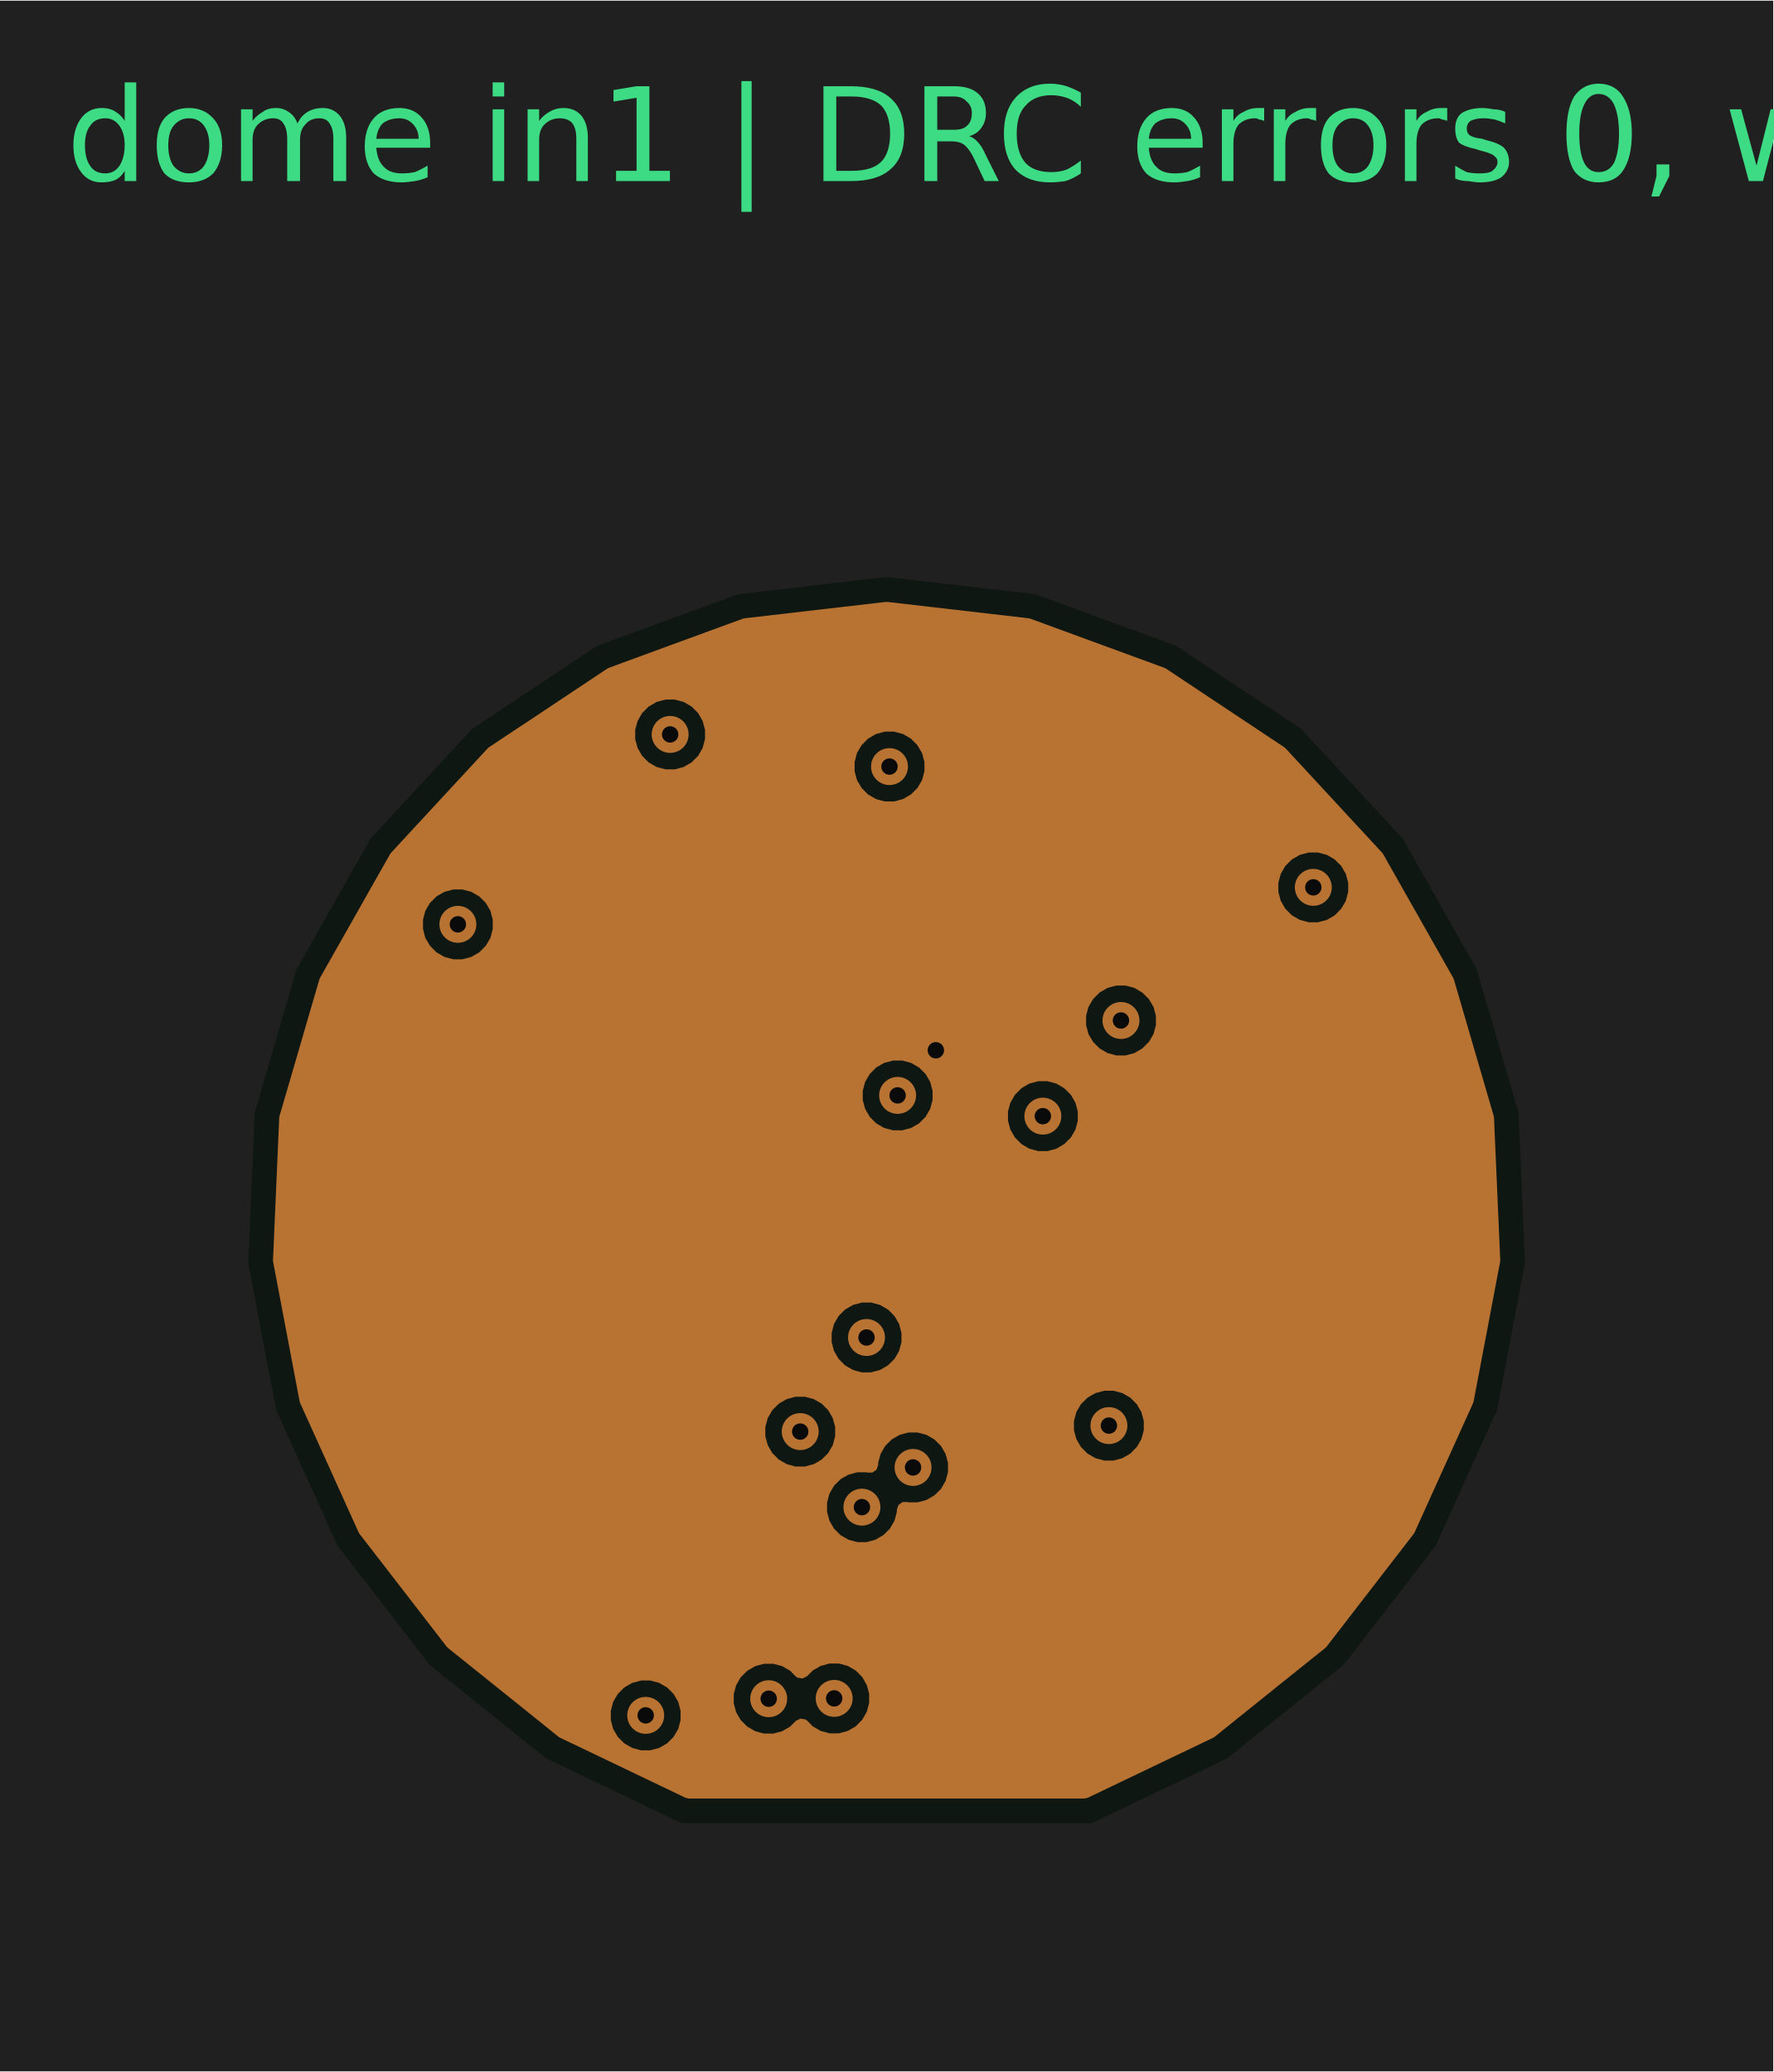
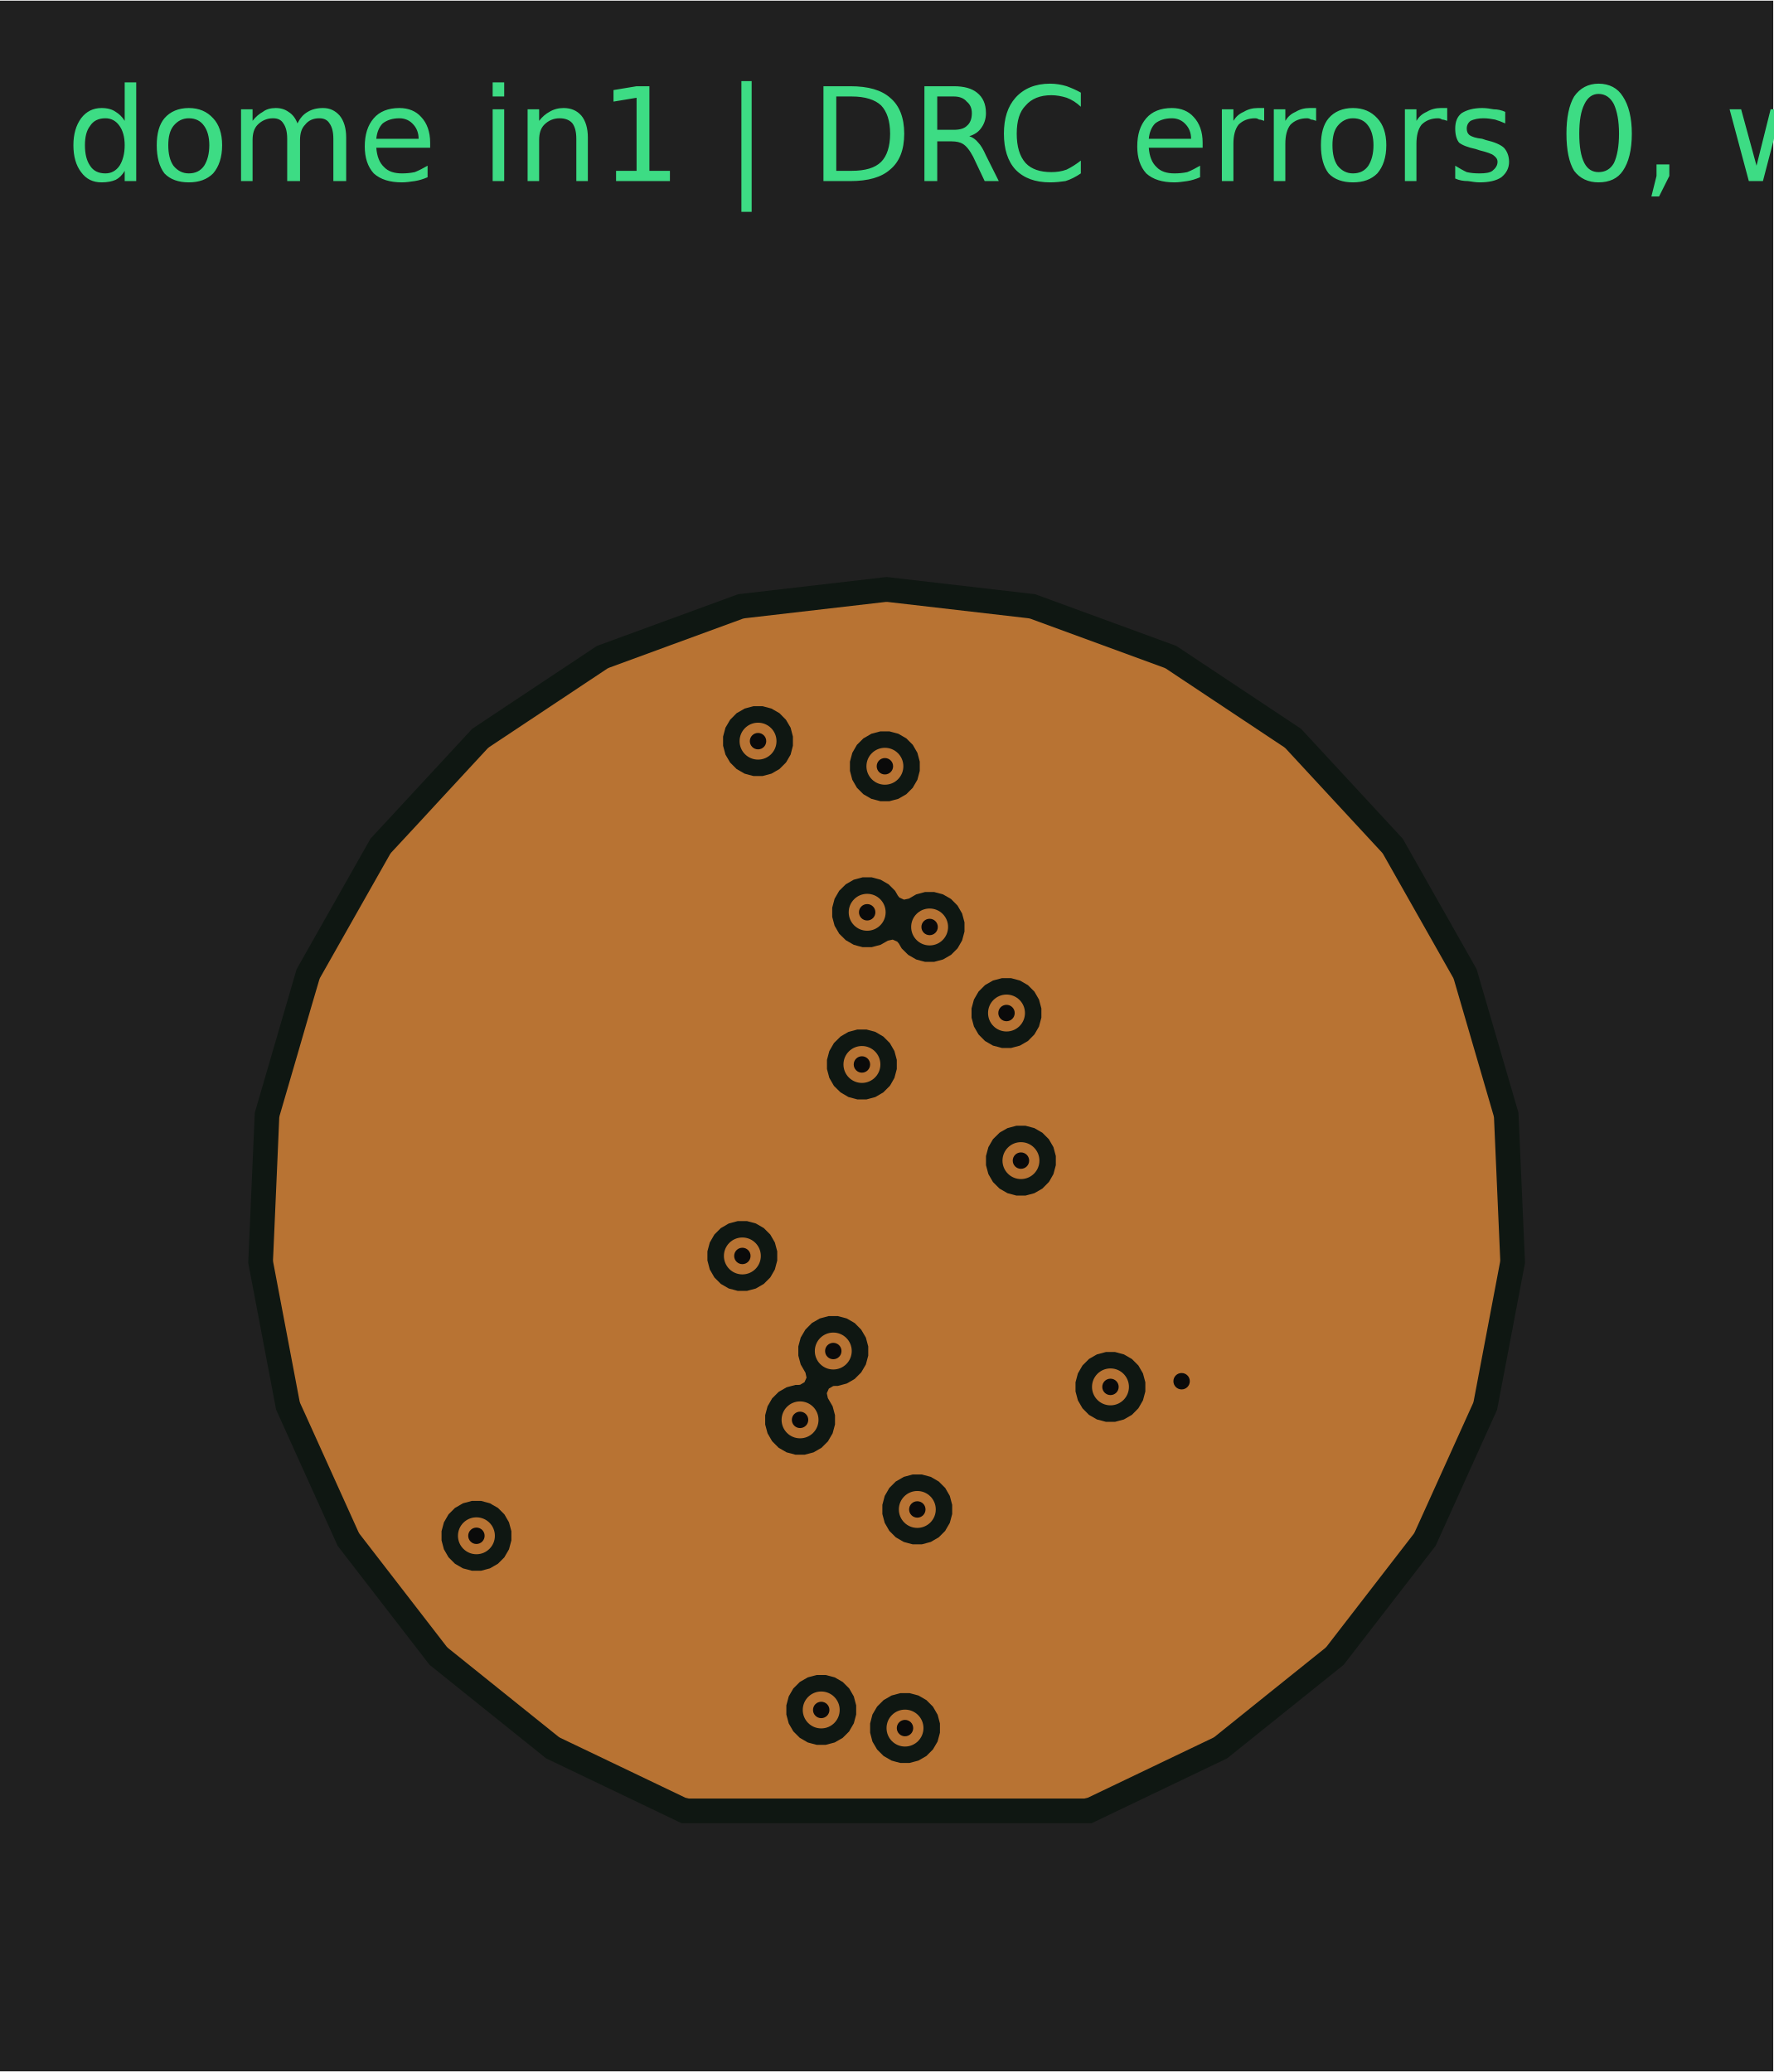
<svg xmlns="http://www.w3.org/2000/svg" width="48.6mm" height="56.8mm" viewBox="0 0 21.610 25.240">
  <rect width="100%" height="100%" fill="#202020" />
  <path d="M 12.615 7.235 L 14.335 7.865 L 15.855 8.875 L 17.095 10.215 L 17.995 11.805 L 18.505 13.555 L 18.585 15.385 L 18.245 17.175 L 17.495 18.835 L 16.375 20.285 L 14.955 21.425 L 13.305 22.215 L 8.305 22.215 L 6.655 21.425 L 5.235 20.285 L 4.115 18.835 L 3.365 17.175 L 3.025 15.385 L 3.105 13.555 L 3.615 11.805 L 4.515 10.215 L 5.755 8.875 L 7.275 7.865 L 8.995 7.235 L 10.805 7.025 Z" fill="#0f1712" fill-opacity="1.00" fill-rule="evenodd" />
-   <path d="M 12.533 7.528 L 12.556 7.533 L 14.187 8.131 L 14.208 8.141 L 15.649 9.099 L 15.667 9.114 L 16.843 10.385 L 16.856 10.403 L 17.711 11.913 L 17.719 11.934 L 18.203 13.593 L 18.207 13.616 L 18.283 15.352 L 18.281 15.375 L 17.959 17.072 L 17.952 17.095 L 17.404 18.307 L 17.240 18.669 L 17.229 18.688 L 16.166 20.064 L 16.150 20.080 L 15.574 20.542 L 14.803 21.162 L 14.784 21.174 L 13.257 21.905 L 13.214 21.915 L 8.396 21.915 L 8.353 21.905 L 7.086 21.298 L 6.826 21.174 L 6.807 21.162 L 6.755 21.120 L 6.413 20.845 L 7.444 20.845 L 7.444 20.958 L 7.444 20.959 L 7.472 21.066 L 7.529 21.163 L 7.608 21.242 L 7.705 21.298 L 7.705 21.298 L 7.762 21.313 L 7.813 21.327 L 7.813 21.327 L 7.925 21.327 L 7.925 21.327 L 8.033 21.298 L 8.033 21.298 L 8.130 21.242 L 8.130 21.242 L 8.209 21.163 L 8.234 21.120 L 8.266 21.066 L 8.266 21.066 L 8.266 21.066 L 8.294 20.958 L 8.294 20.845 L 8.266 20.737 L 8.210 20.642 L 8.942 20.642 L 8.942 20.642 L 8.942 20.754 L 8.971 20.862 L 9.027 20.959 L 9.107 21.038 L 9.204 21.094 L 9.204 21.094 L 9.261 21.110 L 9.312 21.123 L 9.312 21.123 L 9.424 21.123 L 9.424 21.123 L 9.532 21.094 L 9.532 21.094 L 9.629 21.038 L 9.629 21.038 L 9.699 20.968 L 9.754 20.941 L 9.814 20.950 L 9.839 20.968 L 9.905 21.035 L 9.905 21.035 L 10.002 21.091 L 10.002 21.091 L 10.060 21.106 L 10.110 21.120 L 10.110 21.120 L 10.223 21.120 L 10.223 21.120 L 10.331 21.091 L 10.331 21.091 L 10.428 21.035 L 10.428 21.035 L 10.507 20.955 L 10.530 20.916 L 10.563 20.858 L 10.563 20.858 L 10.563 20.858 L 10.592 20.750 L 10.592 20.638 L 10.563 20.530 L 10.558 20.522 L 10.532 20.476 L 10.507 20.433 L 10.428 20.354 L 10.331 20.298 L 10.331 20.298 L 10.331 20.298 L 10.223 20.269 L 10.110 20.269 L 10.002 20.298 L 10.002 20.298 L 10.002 20.298 L 9.920 20.345 L 9.905 20.354 L 9.835 20.424 L 9.781 20.451 L 9.720 20.442 L 9.695 20.424 L 9.629 20.357 L 9.532 20.301 L 9.532 20.301 L 9.532 20.301 L 9.424 20.272 L 9.312 20.272 L 9.204 20.301 L 9.204 20.301 L 9.204 20.301 L 9.121 20.349 L 9.107 20.357 L 9.027 20.437 L 9.027 20.437 L 8.971 20.534 L 8.971 20.534 L 8.942 20.642 L 8.210 20.642 L 8.209 20.640 L 8.130 20.561 L 8.033 20.505 L 8.033 20.505 L 8.033 20.505 L 7.925 20.476 L 7.813 20.476 L 7.705 20.505 L 7.705 20.505 L 7.705 20.505 L 7.622 20.553 L 7.608 20.561 L 7.529 20.640 L 7.529 20.640 L 7.529 20.640 L 7.472 20.737 L 7.472 20.737 L 7.444 20.845 L 6.413 20.845 L 5.460 20.080 L 5.444 20.064 L 4.381 18.688 L 4.370 18.669 L 4.206 18.307 L 10.079 18.307 L 10.079 18.307 L 10.079 18.419 L 10.108 18.528 L 10.164 18.625 L 10.243 18.704 L 10.340 18.760 L 10.340 18.760 L 10.397 18.775 L 10.448 18.789 L 10.448 18.789 L 10.560 18.789 L 10.560 18.789 L 10.668 18.760 L 10.668 18.760 L 10.765 18.704 L 10.765 18.704 L 10.845 18.625 L 10.853 18.610 L 10.901 18.528 L 10.901 18.528 L 10.901 18.528 L 10.930 18.419 L 10.930 18.395 L 10.949 18.337 L 10.998 18.301 L 11.054 18.300 L 11.071 18.304 L 11.071 18.304 L 11.183 18.304 L 11.183 18.304 L 11.291 18.275 L 11.291 18.275 L 11.388 18.219 L 11.388 18.219 L 11.468 18.140 L 11.490 18.102 L 11.524 18.043 L 11.524 18.043 L 11.524 18.043 L 11.553 17.935 L 11.553 17.823 L 11.524 17.715 L 11.468 17.618 L 11.388 17.538 L 11.291 17.482 L 11.291 17.482 L 11.291 17.482 L 11.183 17.453 L 11.071 17.453 L 10.963 17.482 L 10.963 17.482 L 10.963 17.482 L 10.880 17.530 L 10.866 17.538 L 10.787 17.618 L 10.787 17.618 L 10.731 17.715 L 10.731 17.715 L 10.702 17.823 L 10.702 17.823 L 10.702 17.847 L 10.683 17.905 L 10.633 17.941 L 10.577 17.942 L 10.560 17.938 L 10.448 17.938 L 10.340 17.967 L 10.340 17.967 L 10.340 17.967 L 10.257 18.014 L 10.243 18.023 L 10.164 18.102 L 10.164 18.102 L 10.108 18.199 L 10.108 18.199 L 10.079 18.307 L 4.206 18.307 L 3.790 17.386 L 9.327 17.386 L 9.327 17.386 L 9.327 17.498 L 9.356 17.607 L 9.412 17.704 L 9.491 17.783 L 9.588 17.839 L 9.588 17.839 L 9.646 17.854 L 9.696 17.868 L 9.696 17.868 L 9.809 17.868 L 9.809 17.868 L 9.917 17.839 L 9.917 17.839 L 10.014 17.783 L 10.014 17.783 L 10.093 17.704 L 10.101 17.689 L 10.149 17.607 L 10.149 17.607 L 10.149 17.607 L 10.178 17.498 L 10.178 17.386 L 10.158 17.313 L 13.088 17.313 L 13.088 17.425 L 13.101 17.473 L 13.117 17.533 L 13.173 17.630 L 13.253 17.710 L 13.350 17.766 L 13.350 17.766 L 13.407 17.781 L 13.458 17.795 L 13.458 17.795 L 13.570 17.795 L 13.570 17.795 L 13.678 17.766 L 13.678 17.766 L 13.775 17.710 L 13.775 17.710 L 13.854 17.630 L 13.868 17.607 L 13.910 17.533 L 13.910 17.533 L 13.910 17.533 L 13.939 17.425 L 13.939 17.313 L 13.910 17.205 L 13.854 17.108 L 13.775 17.029 L 13.678 16.973 L 13.678 16.973 L 13.678 16.973 L 13.570 16.944 L 13.458 16.944 L 13.350 16.973 L 13.350 16.973 L 13.350 16.973 L 13.273 17.017 L 13.253 17.029 L 13.173 17.108 L 13.173 17.108 L 13.117 17.205 L 13.117 17.205 L 13.088 17.313 L 10.158 17.313 L 10.149 17.278 L 10.093 17.181 L 10.014 17.102 L 9.917 17.046 L 9.917 17.046 L 9.917 17.046 L 9.809 17.017 L 9.696 17.017 L 9.588 17.046 L 9.588 17.046 L 9.588 17.046 L 9.506 17.093 L 9.491 17.102 L 9.412 17.181 L 9.412 17.181 L 9.356 17.278 L 9.356 17.278 L 9.327 17.386 L 3.790 17.386 L 3.658 17.095 L 3.651 17.072 L 3.493 16.239 L 10.135 16.239 L 10.135 16.239 L 10.135 16.351 L 10.164 16.459 L 10.220 16.556 L 10.299 16.635 L 10.396 16.691 L 10.396 16.691 L 10.453 16.707 L 10.504 16.720 L 10.504 16.720 L 10.616 16.720 L 10.616 16.720 L 10.724 16.691 L 10.724 16.691 L 10.821 16.635 L 10.821 16.635 L 10.901 16.556 L 10.909 16.542 L 10.957 16.459 L 10.957 16.459 L 10.957 16.459 L 10.986 16.351 L 10.986 16.239 L 10.957 16.130 L 10.901 16.033 L 10.821 15.954 L 10.724 15.898 L 10.724 15.898 L 10.724 15.898 L 10.616 15.869 L 10.504 15.869 L 10.396 15.898 L 10.396 15.898 L 10.396 15.898 L 10.313 15.946 L 10.299 15.954 L 10.220 16.033 L 10.220 16.033 L 10.164 16.130 L 10.164 16.130 L 10.135 16.239 L 3.493 16.239 L 3.329 15.375 L 3.327 15.352 L 3.403 13.616 L 3.407 13.593 L 3.496 13.288 L 10.514 13.288 L 10.514 13.288 L 10.514 13.400 L 10.543 13.508 L 10.599 13.605 L 10.678 13.685 L 10.775 13.741 L 10.775 13.741 L 10.832 13.756 L 10.883 13.770 L 10.883 13.770 L 10.995 13.770 L 10.995 13.770 L 11.103 13.741 L 11.103 13.741 L 11.200 13.685 L 11.200 13.685 L 11.280 13.605 L 11.294 13.581 L 11.317 13.541 L 12.284 13.541 L 12.284 13.541 L 12.284 13.653 L 12.313 13.761 L 12.369 13.858 L 12.448 13.937 L 12.545 13.994 L 12.545 13.994 L 12.602 14.009 L 12.653 14.023 L 12.653 14.023 L 12.765 14.023 L 12.765 14.023 L 12.873 13.994 L 12.873 13.994 L 12.970 13.937 L 12.970 13.937 L 13.050 13.858 L 13.058 13.844 L 13.106 13.761 L 13.106 13.761 L 13.106 13.761 L 13.135 13.653 L 13.135 13.541 L 13.106 13.433 L 13.050 13.336 L 12.970 13.257 L 12.873 13.200 L 12.873 13.200 L 12.873 13.200 L 12.765 13.171 L 12.653 13.171 L 12.545 13.200 L 12.545 13.200 L 12.545 13.200 L 12.462 13.248 L 12.448 13.257 L 12.369 13.336 L 12.369 13.336 L 12.313 13.433 L 12.313 13.433 L 12.284 13.541 L 11.317 13.541 L 11.336 13.508 L 11.336 13.508 L 11.336 13.508 L 11.365 13.400 L 11.365 13.288 L 11.336 13.180 L 11.280 13.083 L 11.200 13.004 L 11.103 12.948 L 11.103 12.948 L 11.103 12.948 L 10.995 12.919 L 10.883 12.919 L 10.775 12.948 L 10.775 12.948 L 10.775 12.948 L 10.692 12.995 L 10.678 13.004 L 10.599 13.083 L 10.599 13.083 L 10.543 13.180 L 10.543 13.180 L 10.514 13.288 L 3.496 13.288 L 3.506 13.254 L 3.622 12.857 L 3.762 12.375 L 13.236 12.375 L 13.236 12.375 L 13.236 12.487 L 13.264 12.595 L 13.321 12.692 L 13.400 12.771 L 13.497 12.828 L 13.497 12.828 L 13.554 12.843 L 13.605 12.857 L 13.605 12.857 L 13.717 12.857 L 13.717 12.857 L 13.825 12.828 L 13.825 12.828 L 13.922 12.771 L 13.922 12.771 L 14.001 12.692 L 14.010 12.678 L 14.058 12.595 L 14.058 12.595 L 14.058 12.595 L 14.087 12.487 L 14.087 12.375 L 14.058 12.267 L 14.001 12.170 L 13.922 12.091 L 13.825 12.034 L 13.825 12.034 L 13.825 12.034 L 13.717 12.005 L 13.605 12.005 L 13.497 12.034 L 13.497 12.034 L 13.497 12.034 L 13.414 12.082 L 13.400 12.091 L 13.321 12.170 L 13.321 12.170 L 13.264 12.267 L 13.264 12.267 L 13.236 12.375 L 3.762 12.375 L 3.891 11.934 L 3.899 11.913 L 4.301 11.203 L 5.155 11.203 L 5.155 11.203 L 5.155 11.315 L 5.183 11.423 L 5.240 11.520 L 5.319 11.600 L 5.416 11.656 L 5.416 11.656 L 5.473 11.671 L 5.524 11.685 L 5.524 11.685 L 5.636 11.685 L 5.636 11.685 L 5.744 11.656 L 5.744 11.656 L 5.841 11.600 L 5.841 11.600 L 5.920 11.520 L 5.929 11.506 L 5.977 11.423 L 5.977 11.423 L 5.977 11.423 L 6.005 11.315 L 6.005 11.203 L 5.977 11.095 L 5.920 10.998 L 5.841 10.919 L 5.744 10.863 L 5.744 10.863 L 5.744 10.863 L 5.636 10.834 L 5.524 10.834 L 5.416 10.863 L 5.416 10.863 L 5.416 10.863 L 5.333 10.910 L 5.319 10.919 L 5.240 10.998 L 5.240 10.998 L 5.183 11.095 L 5.183 11.095 L 5.155 11.203 L 4.301 11.203 L 4.556 10.752 L 15.579 10.752 L 15.579 10.752 L 15.579 10.864 L 15.608 10.972 L 15.664 11.069 L 15.744 11.149 L 15.841 11.205 L 15.841 11.205 L 15.898 11.220 L 15.949 11.234 L 15.949 11.234 L 16.061 11.234 L 16.061 11.234 L 16.169 11.205 L 16.169 11.205 L 16.266 11.149 L 16.266 11.149 L 16.345 11.069 L 16.387 10.998 L 16.401 10.972 L 16.401 10.972 L 16.401 10.972 L 16.430 10.864 L 16.430 10.752 L 16.401 10.644 L 16.345 10.547 L 16.266 10.468 L 16.169 10.412 L 16.169 10.412 L 16.169 10.412 L 16.061 10.383 L 15.949 10.383 L 15.841 10.412 L 15.841 10.412 L 15.841 10.412 L 15.758 10.459 L 15.744 10.468 L 15.664 10.547 L 15.664 10.547 L 15.608 10.644 L 15.608 10.644 L 15.579 10.752 L 4.556 10.752 L 4.754 10.403 L 4.767 10.385 L 4.769 10.383 L 5.586 9.500 L 5.943 9.114 L 5.961 9.099 L 6.278 8.888 L 7.741 8.888 L 7.741 8.888 L 7.741 9.001 L 7.770 9.109 L 7.826 9.206 L 7.905 9.285 L 8.002 9.341 L 8.002 9.341 L 8.060 9.356 L 8.111 9.370 L 8.111 9.370 L 8.223 9.370 L 8.223 9.370 L 8.331 9.341 L 8.331 9.341 L 8.428 9.285 L 8.428 9.285 L 8.433 9.280 L 10.415 9.280 L 10.415 9.280 L 10.415 9.392 L 10.443 9.500 L 10.500 9.597 L 10.579 9.676 L 10.676 9.732 L 10.676 9.732 L 10.733 9.748 L 10.784 9.761 L 10.784 9.761 L 10.896 9.761 L 10.896 9.761 L 11.004 9.732 L 11.004 9.732 L 11.101 9.676 L 11.101 9.676 L 11.180 9.597 L 11.189 9.583 L 11.237 9.500 L 11.237 9.500 L 11.237 9.500 L 11.266 9.392 L 11.266 9.280 L 11.237 9.172 L 11.180 9.075 L 11.101 8.995 L 11.004 8.939 L 11.004 8.939 L 11.004 8.939 L 10.896 8.910 L 10.784 8.910 L 10.676 8.939 L 10.676 8.939 L 10.676 8.939 L 10.593 8.987 L 10.579 8.995 L 10.500 9.075 L 10.500 9.075 L 10.443 9.172 L 10.443 9.172 L 10.415 9.280 L 8.433 9.280 L 8.507 9.206 L 8.516 9.191 L 8.563 9.109 L 8.563 9.109 L 8.563 9.109 L 8.592 9.001 L 8.592 8.888 L 8.563 8.780 L 8.507 8.683 L 8.428 8.604 L 8.331 8.548 L 8.331 8.548 L 8.331 8.548 L 8.223 8.519 L 8.111 8.519 L 8.002 8.548 L 8.002 8.548 L 8.002 8.548 L 7.920 8.596 L 7.905 8.604 L 7.826 8.683 L 7.826 8.683 L 7.770 8.780 L 7.770 8.780 L 7.741 8.888 L 6.278 8.888 L 6.412 8.800 L 7.402 8.141 L 7.423 8.131 L 8.161 7.860 L 9.054 7.533 L 9.077 7.528 L 10.794 7.329 L 10.816 7.329 Z" fill="#b87333" fill-opacity="1.00" fill-rule="evenodd" />
-   <circle cx="10.504" cy="18.363" r="0.225" fill="#b87333" stroke="none" stroke-width="0.150" />
-   <circle cx="10.504" cy="18.363" r="0.100" fill="#0a0a0a" stroke="none" stroke-width="0.150" />
-   <circle cx="5.580" cy="11.259" r="0.225" fill="#b87333" stroke="none" stroke-width="0.150" />
-   <circle cx="5.580" cy="11.259" r="0.100" fill="#0a0a0a" stroke="none" stroke-width="0.150" />
-   <circle cx="11.127" cy="17.879" r="0.225" fill="#b87333" stroke="none" stroke-width="0.150" />
-   <circle cx="11.127" cy="17.879" r="0.100" fill="#0a0a0a" stroke="none" stroke-width="0.150" />
-   <circle cx="8.167" cy="8.944" r="0.225" fill="#b87333" stroke="none" stroke-width="0.150" />
-   <circle cx="8.167" cy="8.944" r="0.100" fill="#0a0a0a" stroke="none" stroke-width="0.150" />
-   <circle cx="10.840" cy="9.336" r="0.225" fill="#b87333" stroke="none" stroke-width="0.150" />
-   <circle cx="10.840" cy="9.336" r="0.100" fill="#0a0a0a" stroke="none" stroke-width="0.150" />
-   <circle cx="7.869" cy="20.901" r="0.225" fill="#b87333" stroke="none" stroke-width="0.150" />
-   <circle cx="7.869" cy="20.901" r="0.100" fill="#0a0a0a" stroke="none" stroke-width="0.150" />
-   <circle cx="10.939" cy="13.344" r="0.225" fill="#b87333" stroke="none" stroke-width="0.150" />
-   <circle cx="10.939" cy="13.344" r="0.100" fill="#0a0a0a" stroke="none" stroke-width="0.150" />
-   <circle cx="11.405" cy="12.794" r="0.225" fill="#b87333" stroke="none" stroke-width="0.150" />
-   <circle cx="11.405" cy="12.794" r="0.100" fill="#0a0a0a" stroke="none" stroke-width="0.150" />
-   <circle cx="13.661" cy="12.431" r="0.225" fill="#b87333" stroke="none" stroke-width="0.150" />
-   <circle cx="13.661" cy="12.431" r="0.100" fill="#0a0a0a" stroke="none" stroke-width="0.150" />
-   <circle cx="13.514" cy="17.369" r="0.225" fill="#b87333" stroke="none" stroke-width="0.150" />
-   <circle cx="13.514" cy="17.369" r="0.100" fill="#0a0a0a" stroke="none" stroke-width="0.150" />
-   <circle cx="16.005" cy="10.808" r="0.225" fill="#b87333" stroke="none" stroke-width="0.150" />
-   <circle cx="16.005" cy="10.808" r="0.100" fill="#0a0a0a" stroke="none" stroke-width="0.150" />
-   <circle cx="10.166" cy="20.694" r="0.225" fill="#b87333" stroke="none" stroke-width="0.150" />
-   <circle cx="10.166" cy="20.694" r="0.100" fill="#0a0a0a" stroke="none" stroke-width="0.150" />
-   <circle cx="9.752" cy="17.442" r="0.225" fill="#b87333" stroke="none" stroke-width="0.150" />
-   <circle cx="9.752" cy="17.442" r="0.100" fill="#0a0a0a" stroke="none" stroke-width="0.150" />
-   <circle cx="9.368" cy="20.698" r="0.225" fill="#b87333" stroke="none" stroke-width="0.150" />
-   <circle cx="9.368" cy="20.698" r="0.100" fill="#0a0a0a" stroke="none" stroke-width="0.150" />
-   <circle cx="12.709" cy="13.597" r="0.225" fill="#b87333" stroke="none" stroke-width="0.150" />
-   <circle cx="12.709" cy="13.597" r="0.100" fill="#0a0a0a" stroke="none" stroke-width="0.150" />
-   <circle cx="10.560" cy="16.295" r="0.225" fill="#b87333" stroke="none" stroke-width="0.150" />
-   <circle cx="10.560" cy="16.295" r="0.100" fill="#0a0a0a" stroke="none" stroke-width="0.150" />
+   <path d="M 12.533 7.528 L 12.556 7.533 L 14.187 8.131 L 14.208 8.141 L 15.649 9.099 L 15.667 9.114 L 16.843 10.385 L 16.856 10.403 L 17.711 11.913 L 17.719 11.934 L 18.203 13.593 L 18.207 13.616 L 18.283 15.352 L 18.281 15.375 L 17.959 17.072 L 17.952 17.095 L 17.339 18.451 L 17.240 18.669 L 17.229 18.688 L 16.166 20.064 L 16.150 20.080 L 15.359 20.715 L 14.803 21.162 L 14.784 21.174 L 13.257 21.905 L 13.214 21.915 L 8.396 21.915 L 8.353 21.905 L 7.125 21.317 L 6.826 21.174 L 6.807 21.162 L 6.330 20.779 L 9.583 20.779 L 9.583 20.779 L 9.583 20.891 L 9.612 20.999 L 9.668 21.096 L 9.747 21.175 L 9.844 21.231 L 9.844 21.231 L 9.902 21.247 L 9.952 21.260 L 9.952 21.260 L 10.064 21.260 L 10.064 21.260 L 10.173 21.231 L 10.173 21.231 L 10.270 21.175 L 10.270 21.175 L 10.349 21.096 L 10.357 21.081 L 10.404 21.000 L 10.604 21.000 L 10.604 21.020 L 10.604 21.112 L 10.632 21.220 L 10.689 21.317 L 10.768 21.396 L 10.865 21.452 L 10.865 21.452 L 10.922 21.468 L 10.973 21.481 L 10.973 21.481 L 11.085 21.481 L 11.085 21.481 L 11.193 21.452 L 11.193 21.452 L 11.290 21.396 L 11.290 21.396 L 11.369 21.317 L 11.378 21.302 L 11.426 21.220 L 11.426 21.220 L 11.426 21.220 L 11.455 21.112 L 11.455 21.000 L 11.426 20.891 L 11.425 20.891 L 11.401 20.849 L 11.369 20.794 L 11.290 20.715 L 11.193 20.659 L 11.193 20.659 L 11.193 20.659 L 11.085 20.630 L 10.973 20.630 L 10.865 20.659 L 10.865 20.659 L 10.865 20.659 L 10.782 20.707 L 10.768 20.715 L 10.689 20.794 L 10.689 20.794 L 10.632 20.891 L 10.632 20.891 L 10.604 21.000 L 10.404 21.000 L 10.405 20.999 L 10.405 20.999 L 10.405 20.999 L 10.434 20.891 L 10.434 20.779 L 10.405 20.670 L 10.349 20.573 L 10.270 20.494 L 10.173 20.438 L 10.173 20.438 L 10.173 20.438 L 10.064 20.409 L 9.952 20.409 L 9.844 20.438 L 9.844 20.438 L 9.844 20.438 L 9.761 20.486 L 9.747 20.494 L 9.668 20.573 L 9.668 20.573 L 9.612 20.670 L 9.612 20.670 L 9.583 20.779 L 6.330 20.779 L 5.460 20.080 L 5.444 20.064 L 4.381 18.688 L 4.370 18.669 L 4.364 18.656 L 5.381 18.656 L 5.381 18.656 L 5.381 18.768 L 5.410 18.877 L 5.466 18.974 L 5.545 19.053 L 5.642 19.109 L 5.642 19.109 L 5.700 19.124 L 5.750 19.138 L 5.750 19.138 L 5.863 19.138 L 5.863 19.138 L 5.971 19.109 L 5.971 19.109 L 6.068 19.053 L 6.068 19.053 L 6.147 18.974 L 6.155 18.959 L 6.203 18.877 L 6.203 18.877 L 6.203 18.877 L 6.232 18.768 L 6.232 18.656 L 6.203 18.548 L 6.147 18.451 L 6.068 18.372 L 6.003 18.335 L 10.753 18.335 L 10.753 18.335 L 10.753 18.447 L 10.782 18.555 L 10.838 18.652 L 10.917 18.731 L 11.014 18.787 L 11.014 18.787 L 11.072 18.803 L 11.122 18.816 L 11.122 18.816 L 11.235 18.816 L 11.235 18.816 L 11.343 18.787 L 11.343 18.787 L 11.440 18.731 L 11.440 18.731 L 11.519 18.652 L 11.527 18.637 L 11.575 18.555 L 11.575 18.555 L 11.575 18.555 L 11.604 18.447 L 11.604 18.335 L 11.575 18.226 L 11.519 18.129 L 11.440 18.050 L 11.343 17.994 L 11.343 17.994 L 11.343 17.994 L 11.235 17.965 L 11.122 17.965 L 11.014 17.994 L 11.014 17.994 L 11.014 17.994 L 10.932 18.042 L 10.917 18.050 L 10.838 18.129 L 10.838 18.129 L 10.782 18.226 L 10.782 18.226 L 10.753 18.335 L 6.003 18.335 L 5.971 18.316 L 5.971 18.316 L 5.971 18.316 L 5.863 18.287 L 5.750 18.287 L 5.642 18.316 L 5.642 18.316 L 5.642 18.316 L 5.560 18.364 L 5.545 18.372 L 5.466 18.451 L 5.466 18.451 L 5.410 18.548 L 5.410 18.548 L 5.381 18.656 L 4.364 18.656 L 3.725 17.242 L 9.325 17.242 L 9.325 17.242 L 9.325 17.355 L 9.354 17.463 L 9.410 17.560 L 9.489 17.639 L 9.586 17.695 L 9.586 17.695 L 9.644 17.710 L 9.694 17.724 L 9.694 17.724 L 9.806 17.724 L 9.806 17.724 L 9.915 17.695 L 9.915 17.695 L 10.012 17.639 L 10.012 17.639 L 10.091 17.560 L 10.099 17.545 L 10.147 17.463 L 10.147 17.463 L 10.147 17.463 L 10.176 17.355 L 10.176 17.242 L 10.147 17.134 L 10.091 17.037 L 10.089 17.034 L 10.076 16.974 L 10.101 16.918 L 10.154 16.887 L 10.175 16.885 L 10.211 16.885 L 10.211 16.885 L 10.319 16.856 L 10.319 16.856 L 10.346 16.841 L 13.107 16.841 L 13.107 16.953 L 13.120 17.001 L 13.136 17.061 L 13.192 17.158 L 13.271 17.238 L 13.368 17.294 L 13.368 17.294 L 13.426 17.309 L 13.477 17.323 L 13.477 17.323 L 13.589 17.323 L 13.589 17.323 L 13.697 17.294 L 13.697 17.294 L 13.794 17.238 L 13.794 17.238 L 13.873 17.158 L 13.887 17.134 L 13.929 17.061 L 13.929 17.061 L 13.929 17.061 L 13.958 16.953 L 13.958 16.841 L 13.929 16.733 L 13.873 16.636 L 13.794 16.557 L 13.697 16.501 L 13.697 16.501 L 13.697 16.501 L 13.589 16.472 L 13.477 16.472 L 13.368 16.501 L 13.368 16.501 L 13.368 16.501 L 13.286 16.548 L 13.271 16.557 L 13.192 16.636 L 13.192 16.636 L 13.136 16.733 L 13.136 16.733 L 13.107 16.841 L 10.346 16.841 L 10.416 16.800 L 10.416 16.800 L 10.495 16.721 L 10.545 16.636 L 10.552 16.624 L 10.552 16.624 L 10.552 16.624 L 10.581 16.516 L 10.581 16.404 L 10.552 16.296 L 10.495 16.199 L 10.416 16.119 L 10.319 16.063 L 10.319 16.063 L 10.319 16.063 L 10.211 16.034 L 10.099 16.034 L 9.991 16.063 L 9.991 16.063 L 9.991 16.063 L 9.908 16.111 L 9.894 16.119 L 9.815 16.199 L 9.815 16.199 L 9.758 16.296 L 9.758 16.296 L 9.729 16.404 L 9.729 16.404 L 9.729 16.516 L 9.758 16.624 L 9.816 16.724 L 9.829 16.784 L 9.804 16.840 L 9.751 16.871 L 9.731 16.873 L 9.694 16.873 L 9.586 16.902 L 9.586 16.902 L 9.586 16.902 L 9.503 16.950 L 9.489 16.958 L 9.410 17.037 L 9.410 17.037 L 9.354 17.134 L 9.354 17.134 L 9.325 17.242 L 3.725 17.242 L 3.658 17.095 L 3.651 17.072 L 3.329 15.375 L 3.327 15.352 L 3.332 15.245 L 8.621 15.245 L 8.621 15.357 L 8.624 15.367 L 8.650 15.466 L 8.706 15.563 L 8.785 15.642 L 8.882 15.698 L 8.882 15.698 L 8.940 15.713 L 8.991 15.727 L 8.991 15.727 L 9.103 15.727 L 9.103 15.727 L 9.211 15.698 L 9.211 15.698 L 9.308 15.642 L 9.308 15.642 L 9.387 15.563 L 9.396 15.548 L 9.443 15.466 L 9.443 15.466 L 9.443 15.466 L 9.472 15.357 L 9.472 15.245 L 9.443 15.137 L 9.387 15.040 L 9.308 14.961 L 9.211 14.905 L 9.211 14.905 L 9.211 14.905 L 9.103 14.876 L 8.991 14.876 L 8.882 14.905 L 8.882 14.905 L 8.882 14.905 L 8.800 14.953 L 8.785 14.961 L 8.706 15.040 L 8.706 15.040 L 8.650 15.137 L 8.650 15.137 L 8.621 15.245 L 3.332 15.245 L 3.383 14.083 L 12.016 14.083 L 12.016 14.083 L 12.016 14.195 L 12.045 14.303 L 12.101 14.400 L 12.181 14.480 L 12.278 14.536 L 12.278 14.536 L 12.335 14.551 L 12.386 14.565 L 12.386 14.565 L 12.498 14.565 L 12.498 14.565 L 12.606 14.536 L 12.606 14.536 L 12.703 14.480 L 12.703 14.480 L 12.782 14.400 L 12.791 14.386 L 12.838 14.303 L 12.838 14.303 L 12.838 14.303 L 12.867 14.195 L 12.867 14.083 L 12.838 13.975 L 12.782 13.878 L 12.703 13.799 L 12.606 13.743 L 12.606 13.743 L 12.606 13.743 L 12.498 13.714 L 12.386 13.714 L 12.278 13.743 L 12.278 13.743 L 12.278 13.743 L 12.195 13.790 L 12.181 13.799 L 12.101 13.878 L 12.101 13.878 L 12.045 13.975 L 12.045 13.975 L 12.016 14.083 L 3.383 14.083 L 3.403 13.616 L 3.407 13.593 L 3.606 12.911 L 10.078 12.911 L 10.078 12.911 L 10.078 13.023 L 10.107 13.131 L 10.163 13.228 L 10.243 13.307 L 10.340 13.364 L 10.340 13.364 L 10.397 13.379 L 10.448 13.393 L 10.448 13.393 L 10.560 13.393 L 10.560 13.393 L 10.668 13.364 L 10.668 13.364 L 10.765 13.307 L 10.765 13.307 L 10.844 13.228 L 10.853 13.214 L 10.900 13.131 L 10.900 13.131 L 10.900 13.131 L 10.929 13.023 L 10.929 12.911 L 10.900 12.803 L 10.844 12.706 L 10.765 12.627 L 10.668 12.570 L 10.668 12.570 L 10.668 12.570 L 10.560 12.541 L 10.448 12.541 L 10.340 12.570 L 10.340 12.570 L 10.340 12.570 L 10.286 12.601 L 10.243 12.627 L 10.163 12.706 L 10.163 12.706 L 10.107 12.803 L 10.107 12.803 L 10.078 12.911 L 3.606 12.911 L 3.616 12.877 L 3.705 12.570 L 3.788 12.284 L 11.840 12.284 L 11.840 12.284 L 11.840 12.396 L 11.869 12.504 L 11.925 12.601 L 12.004 12.681 L 12.101 12.737 L 12.101 12.737 L 12.159 12.752 L 12.210 12.766 L 12.210 12.766 L 12.322 12.766 L 12.322 12.766 L 12.430 12.737 L 12.430 12.737 L 12.527 12.681 L 12.527 12.681 L 12.606 12.601 L 12.641 12.541 L 12.662 12.504 L 12.662 12.504 L 12.662 12.504 L 12.691 12.396 L 12.691 12.284 L 12.662 12.176 L 12.606 12.079 L 12.527 12.000 L 12.430 11.944 L 12.430 11.944 L 12.430 11.944 L 12.322 11.915 L 12.210 11.915 L 12.101 11.944 L 12.101 11.944 L 12.101 11.944 L 12.019 11.991 L 12.004 12.000 L 11.925 12.079 L 11.925 12.079 L 11.869 12.176 L 11.869 12.176 L 11.840 12.284 L 3.788 12.284 L 3.891 11.934 L 3.899 11.913 L 4.384 11.056 L 10.142 11.056 L 10.142 11.056 L 10.142 11.168 L 10.171 11.276 L 10.227 11.373 L 10.307 11.452 L 10.404 11.508 L 10.404 11.508 L 10.461 11.524 L 10.512 11.537 L 10.512 11.537 L 10.624 11.537 L 10.624 11.537 L 10.732 11.508 L 10.732 11.508 L 10.820 11.458 L 10.879 11.445 L 10.935 11.470 L 10.955 11.494 L 10.988 11.552 L 11.068 11.631 L 11.165 11.687 L 11.165 11.687 L 11.222 11.703 L 11.273 11.716 L 11.273 11.716 L 11.385 11.716 L 11.385 11.716 L 11.493 11.687 L 11.493 11.687 L 11.590 11.631 L 11.590 11.631 L 11.669 11.552 L 11.678 11.537 L 11.725 11.455 L 11.725 11.455 L 11.725 11.455 L 11.754 11.347 L 11.754 11.235 L 11.725 11.127 L 11.669 11.030 L 11.590 10.950 L 11.493 10.894 L 11.493 10.894 L 11.493 10.894 L 11.385 10.865 L 11.273 10.865 L 11.165 10.894 L 11.077 10.945 L 11.017 10.958 L 10.961 10.933 L 10.942 10.909 L 10.908 10.850 L 10.829 10.771 L 10.732 10.715 L 10.732 10.715 L 10.732 10.715 L 10.624 10.686 L 10.512 10.686 L 10.404 10.715 L 10.404 10.715 L 10.404 10.715 L 10.321 10.763 L 10.307 10.771 L 10.227 10.850 L 10.227 10.850 L 10.171 10.947 L 10.171 10.947 L 10.142 11.056 L 4.384 11.056 L 4.754 10.403 L 4.767 10.385 L 5.090 10.037 L 5.374 9.729 L 5.943 9.114 L 5.961 9.099 L 6.155 8.970 L 8.812 8.970 L 8.812 8.970 L 8.812 9.082 L 8.841 9.190 L 8.898 9.287 L 8.977 9.366 L 9.074 9.422 L 9.074 9.422 L 9.131 9.438 L 9.182 9.451 L 9.182 9.451 L 9.294 9.451 L 9.294 9.451 L 9.402 9.422 L 9.402 9.422 L 9.499 9.366 L 9.499 9.366 L 9.578 9.287 L 9.585 9.276 L 10.358 9.276 L 10.358 9.276 L 10.358 9.388 L 10.387 9.497 L 10.443 9.594 L 10.522 9.673 L 10.619 9.729 L 10.619 9.729 L 10.677 9.744 L 10.728 9.758 L 10.728 9.758 L 10.840 9.758 L 10.840 9.758 L 10.948 9.729 L 10.948 9.729 L 11.045 9.673 L 11.045 9.673 L 11.124 9.594 L 11.132 9.579 L 11.180 9.497 L 11.180 9.497 L 11.180 9.497 L 11.209 9.388 L 11.209 9.276 L 11.180 9.168 L 11.124 9.071 L 11.045 8.992 L 10.948 8.936 L 10.948 8.936 L 10.948 8.936 L 10.840 8.907 L 10.728 8.907 L 10.619 8.936 L 10.619 8.936 L 10.619 8.936 L 10.537 8.984 L 10.522 8.992 L 10.443 9.071 L 10.443 9.071 L 10.387 9.168 L 10.387 9.168 L 10.358 9.276 L 9.585 9.276 L 9.635 9.190 L 9.663 9.082 L 9.663 8.970 L 9.635 8.862 L 9.578 8.765 L 9.499 8.685 L 9.402 8.629 L 9.402 8.629 L 9.402 8.629 L 9.294 8.600 L 9.182 8.600 L 9.074 8.629 L 9.074 8.629 L 9.074 8.629 L 9.044 8.647 L 8.977 8.685 L 8.898 8.765 L 8.898 8.765 L 8.841 8.862 L 8.841 8.862 L 8.812 8.970 L 6.155 8.970 L 6.289 8.881 L 7.402 8.141 L 7.423 8.131 L 8.161 7.860 L 9.054 7.533 L 9.077 7.528 L 10.794 7.329 L 10.816 7.329 Z" fill="#b87333" fill-opacity="1.00" fill-rule="evenodd" />
+   <circle cx="12.266" cy="12.340" r="0.225" fill="#b87333" stroke="none" stroke-width="0.150" />
+   <circle cx="12.266" cy="12.340" r="0.100" fill="#0a0a0a" stroke="none" stroke-width="0.150" />
+   <circle cx="10.008" cy="20.835" r="0.225" fill="#b87333" stroke="none" stroke-width="0.150" />
+   <circle cx="10.008" cy="20.835" r="0.100" fill="#0a0a0a" stroke="none" stroke-width="0.150" />
+   <circle cx="11.329" cy="11.291" r="0.225" fill="#b87333" stroke="none" stroke-width="0.150" />
+   <circle cx="11.329" cy="11.291" r="0.100" fill="#0a0a0a" stroke="none" stroke-width="0.150" />
+   <circle cx="13.533" cy="16.897" r="0.225" fill="#b87333" stroke="none" stroke-width="0.150" />
+   <circle cx="13.533" cy="16.897" r="0.100" fill="#0a0a0a" stroke="none" stroke-width="0.150" />
+   <circle cx="14.400" cy="16.828" r="0.225" fill="#b87333" stroke="none" stroke-width="0.150" />
+   <circle cx="14.400" cy="16.828" r="0.100" fill="#0a0a0a" stroke="none" stroke-width="0.150" />
+   <circle cx="9.238" cy="9.026" r="0.225" fill="#b87333" stroke="none" stroke-width="0.150" />
+   <circle cx="9.238" cy="9.026" r="0.100" fill="#0a0a0a" stroke="none" stroke-width="0.150" />
+   <circle cx="10.784" cy="9.332" r="0.225" fill="#b87333" stroke="none" stroke-width="0.150" />
+   <circle cx="10.784" cy="9.332" r="0.100" fill="#0a0a0a" stroke="none" stroke-width="0.150" />
+   <circle cx="11.179" cy="18.391" r="0.225" fill="#b87333" stroke="none" stroke-width="0.150" />
+   <circle cx="11.179" cy="18.391" r="0.100" fill="#0a0a0a" stroke="none" stroke-width="0.150" />
+   <circle cx="11.029" cy="21.056" r="0.225" fill="#b87333" stroke="none" stroke-width="0.150" />
+   <circle cx="11.029" cy="21.056" r="0.100" fill="#0a0a0a" stroke="none" stroke-width="0.150" />
+   <circle cx="10.568" cy="11.112" r="0.225" fill="#b87333" stroke="none" stroke-width="0.150" />
+   <circle cx="10.568" cy="11.112" r="0.100" fill="#0a0a0a" stroke="none" stroke-width="0.150" />
+   <circle cx="5.806" cy="18.712" r="0.225" fill="#b87333" stroke="none" stroke-width="0.150" />
+   <circle cx="5.806" cy="18.712" r="0.100" fill="#0a0a0a" stroke="none" stroke-width="0.150" />
+   <circle cx="9.047" cy="15.301" r="0.225" fill="#b87333" stroke="none" stroke-width="0.150" />
+   <circle cx="9.047" cy="15.301" r="0.100" fill="#0a0a0a" stroke="none" stroke-width="0.150" />
+   <circle cx="10.504" cy="12.967" r="0.225" fill="#b87333" stroke="none" stroke-width="0.150" />
+   <circle cx="10.504" cy="12.967" r="0.100" fill="#0a0a0a" stroke="none" stroke-width="0.150" />
+   <circle cx="9.750" cy="17.299" r="0.225" fill="#b87333" stroke="none" stroke-width="0.150" />
+   <circle cx="9.750" cy="17.299" r="0.100" fill="#0a0a0a" stroke="none" stroke-width="0.150" />
+   <circle cx="12.442" cy="14.139" r="0.225" fill="#b87333" stroke="none" stroke-width="0.150" />
+   <circle cx="12.442" cy="14.139" r="0.100" fill="#0a0a0a" stroke="none" stroke-width="0.150" />
+   <circle cx="10.155" cy="16.460" r="0.225" fill="#b87333" stroke="none" stroke-width="0.150" />
+   <circle cx="10.155" cy="16.460" r="0.100" fill="#0a0a0a" stroke="none" stroke-width="0.150" />
  <text x="0.800" y="2.200" font-family="DejaVu Sans, sans-serif" font-size="1.60" fill="#3ddc84">dome in1 | DRC errors 0, warnings 17 | unrouted 0</text>
</svg>
